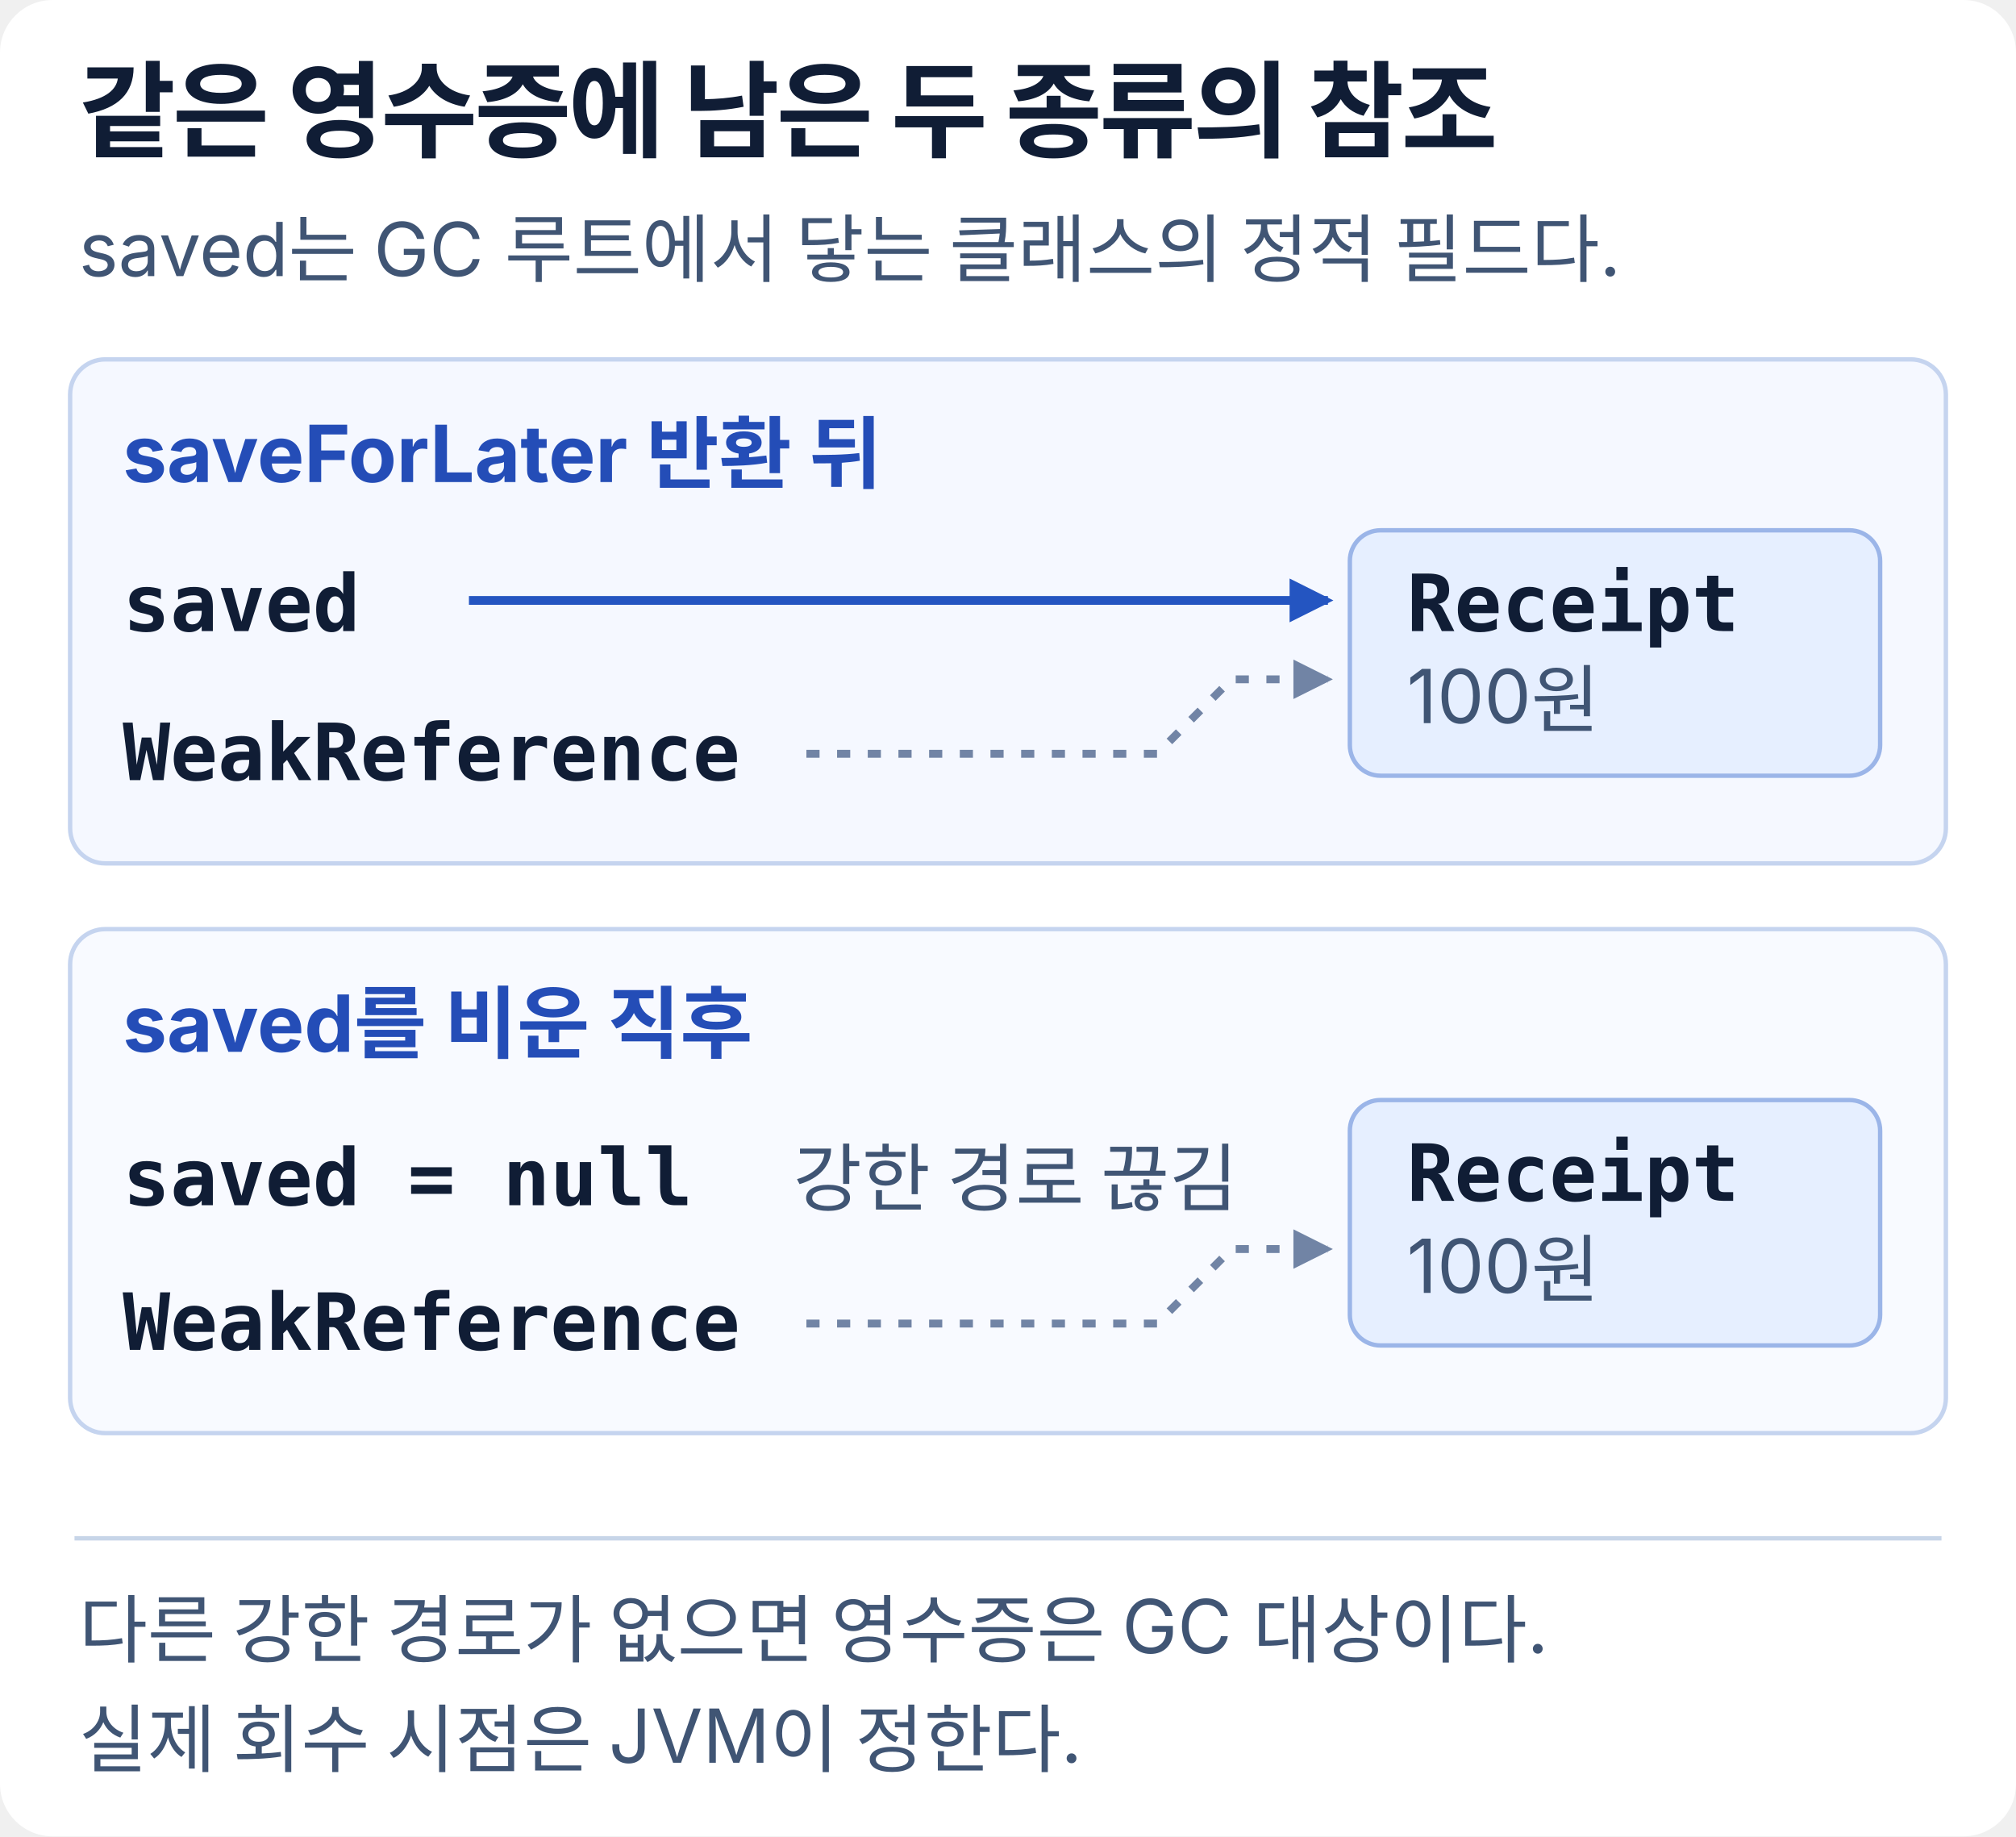
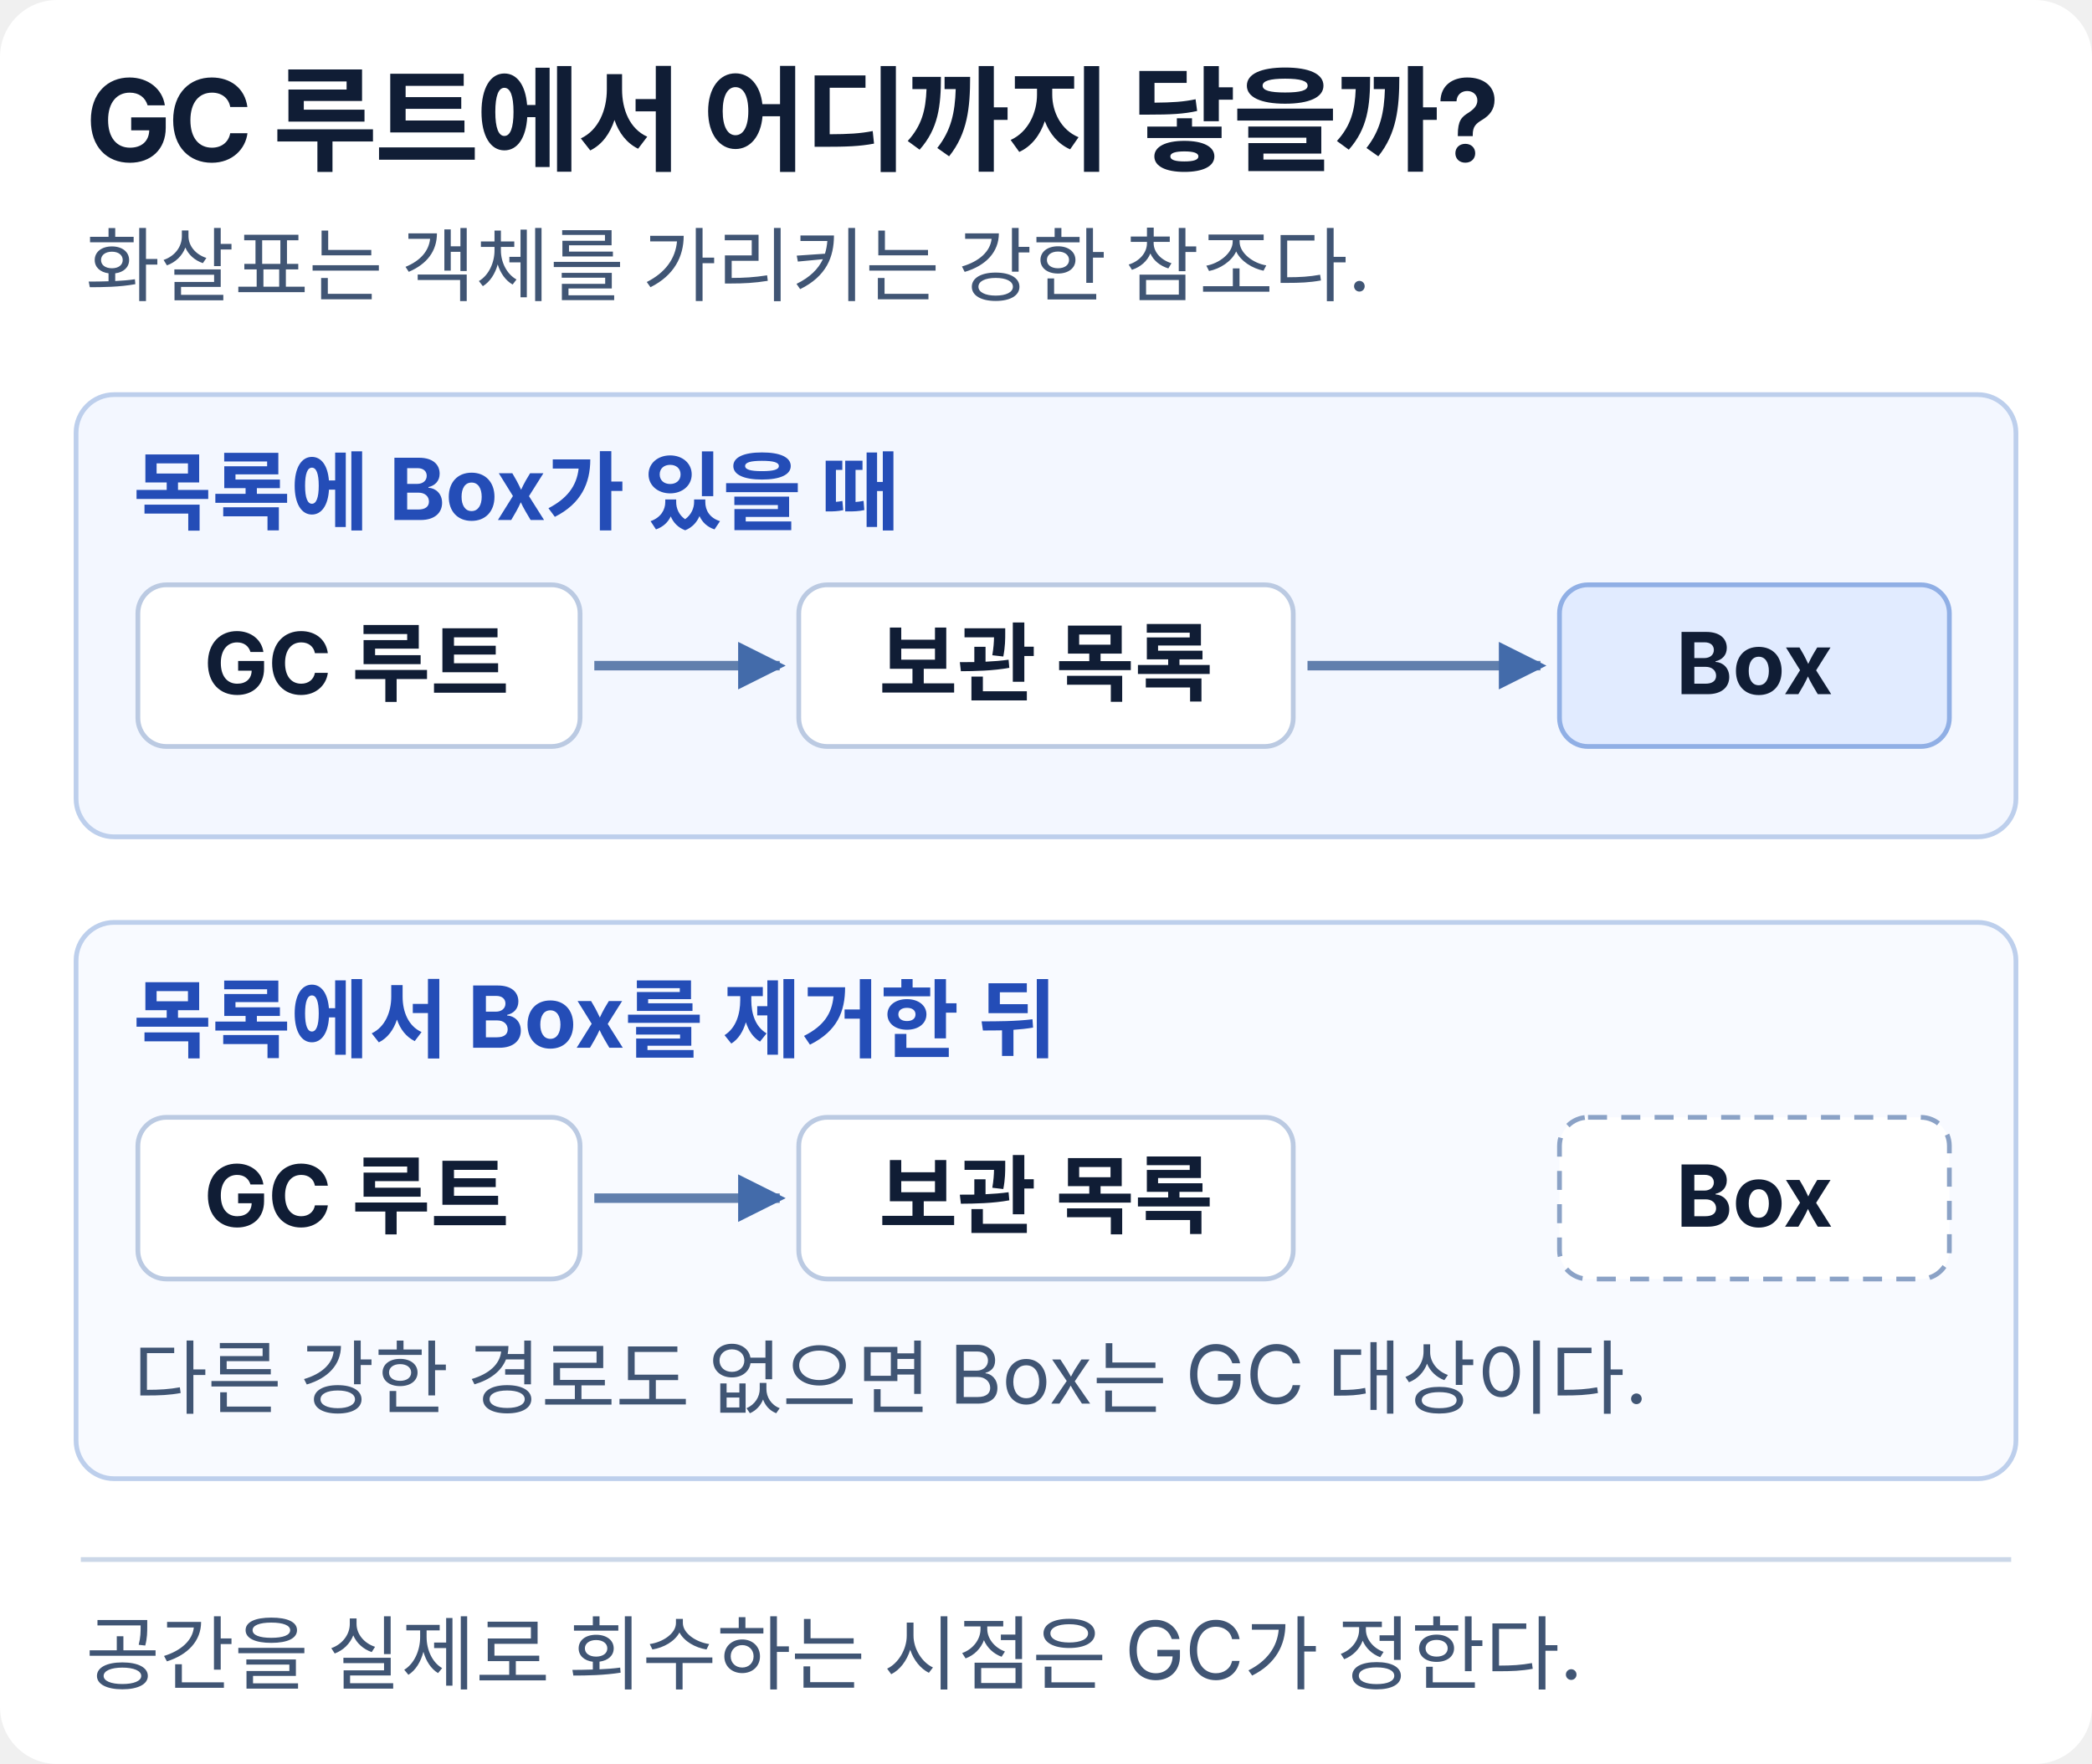
- <svg xmlns="http://www.w3.org/2000/svg" viewBox="0 0 460 419" role="img" aria-labelledby="title desc">
+ <svg xmlns="http://www.w3.org/2000/svg" viewBox="0 0 440 371" role="img" aria-labelledby="title desc">
  <style>
    text { font-family: Pretendard, -apple-system, "Apple SD Gothic Neo", "Noto Sans KR", sans-serif; fill: #101d35; }
    .title { font-size: 24px; font-weight: 750; letter-spacing: -.7px; }
    .note { font-size: 17px; fill: #405574; }
-     .phase { font-weight: 700; font-size: 18px; fill: #244db7; }
-     .code { font: 600 18px "SFMono-Regular", Consolas, monospace; }
-     .weak { stroke: #7184a5; stroke-width: 1.8; fill: none; stroke-dasharray: 3 4; }
-     .highlight { fill: none; opacity: 0; stroke: #2455df; stroke-width: 2.6; }
+     .phase { font-size: 18px; font-weight: 700; fill: #244db7; }
+     .node { font-size: 18px; font-weight: 650; text-anchor: middle; }
+     .edge { stroke: #617fad; stroke-width: 2; }
+     .highlight, .trace { fill: none; opacity: 0; stroke: #2455df; stroke-width: 2.5; }
    @media (prefers-reduced-motion: no-preference) {
-       .held { animation: follow-strong 8s linear infinite; }
-       .released { animation: lose-strong 8s linear infinite; }
+       .held { animation: trace-to-box 8s linear infinite; }
+       .released { animation: trace-to-list 8s linear infinite; }
    }
-     @keyframes follow-strong { 0%, 39%, 100% { opacity: 1; } 49%, 90% { opacity: 0; } }
-     @keyframes lose-strong { 0%, 39%, 100% { opacity: 0; } 49%, 90% { opacity: 1; } }
+     @keyframes trace-to-box { 0%, 39%, 100% { opacity: 1; } 49%, 90% { opacity: 0; } }
+     @keyframes trace-to-list { 0%, 39%, 100% { opacity: 0; } 49%, 90% { opacity: 1; } }
  </style>
  <defs>
-     <marker id="strong-tip" viewBox="0 0 8 8" refX="7" refY="4" markerWidth="5" markerHeight="5" orient="auto">
-       <path d="M0 0 8 4 0 8z" fill="#2455c1" />
-     </marker>
-     <marker id="weak-tip" viewBox="0 0 8 8" refX="7" refY="4" markerWidth="5" markerHeight="5" orient="auto">
-       <path d="M0 0 8 4 0 8z" fill="#7184a5" />
+     <marker id="arrow" viewBox="0 0 8 8" refX="7" refY="4" markerWidth="5" markerHeight="5" orient="auto">
+       <path d="M0 0 8 4 0 8z" fill="#436baa" />
    </marker>
  </defs>
-   <rect width="460" height="419" rx="12" fill="#fff" />
-   <text x="18" y="34" class="title">같은 영수증에 남은 두 종류의 참조</text>
-   <text x="18" y="63" class="note">saved는 GC 루트에서 닿는 클래스의 정적 필드다.</text>
-   <rect x="16" y="82" width="428" height="115" rx="8" fill="#f5f8ff" stroke="#c5d4ef" />
-   <rect x="16" y="82" width="428" height="115" rx="8" class="highlight held" />
-   <text x="28" y="110" class="phase">saveForLater 반환 뒤</text>
-   <text x="28" y="144" class="code">saved</text>
-   <path d="M107 137H303" stroke="#2455c1" stroke-width="2" marker-end="url(#strong-tip)" />
-   <text x="28" y="178" class="code">WeakReference</text>
-   <path d="M184 172H264L281 155H303" class="weak" marker-end="url(#weak-tip)" />
-   <rect x="308" y="121" width="121" height="56" rx="7" fill="#e6efff" stroke="#9bb5e8" />
-   <text x="321" y="144" class="code">Receipt</text>
-   <text x="321" y="165" class="note">100원</text>
-   <rect x="16" y="212" width="428" height="115" rx="8" fill="#f8faff" stroke="#c5d4ef" />
-   <rect x="16" y="212" width="428" height="115" rx="8" class="highlight released" />
-   <text x="28" y="240" class="phase">saved를 비운 직후</text>
-   <text x="28" y="275" class="code">saved = null</text>
-   <text x="181" y="275" class="note">강한 경로 끊김</text>
-   <text x="28" y="308" class="code">WeakReference</text>
-   <path d="M184 302H264L281 285H303" class="weak" marker-end="url(#weak-tip)" />
-   <rect x="308" y="251" width="121" height="56" rx="7" fill="#e6efff" stroke="#9bb5e8" />
-   <text x="321" y="274" class="code">Receipt</text>
-   <text x="321" y="295" class="note">100원</text>
-   <path d="M17 351H443" stroke="#c7d5e8" />
-   <text x="18" y="378" class="note">다른 강한 경로가 없으면 영수증은 GC 대상이다.</text>
-   <text x="18" y="403" class="note">실제 회수 시점은 JVM이 정한다.</text>
+   <rect width="440" height="371" rx="12" fill="#fff" />
+   <text x="18" y="34" class="title">GC 루트에서 어디까지 닿을까?</text>
+   <text x="18" y="62" class="note">화살표는 객체를 가리키는 강한 참조다.</text>
+   <rect x="16" y="83" width="408" height="93" rx="8" fill="#f3f7ff" stroke="#bdcfec" />
+   <rect x="16" y="83" width="408" height="93" rx="8" class="highlight held" />
+   <text x="28" y="110" class="phase">목록에 Box가 있을 때</text>
+   <rect x="29" y="123" width="93" height="34" rx="6" fill="#fff" stroke="#bbcae2" />
+   <text x="75" y="146" class="node">GC 루트</text>
+   <path d="M125 140h39" class="edge" marker-end="url(#arrow)" />
+   <rect x="168" y="123" width="104" height="34" rx="6" fill="#fff" stroke="#bbcae2" />
+   <text x="220" y="146" class="node">보관 목록</text>
+   <path d="M275 140h49" class="edge" marker-end="url(#arrow)" />
+   <path d="M125 140h34m116 0h44" class="trace held" />
+   <rect x="328" y="123" width="82" height="34" rx="6" fill="#e1ebff" stroke="#90afe5" />
+   <text x="369" y="146" class="node">Box</text>
+   <rect x="16" y="194" width="408" height="117" rx="8" fill="#f8faff" stroke="#bdcfec" />
+   <rect x="16" y="194" width="408" height="117" rx="8" class="highlight released" />
+   <text x="28" y="221" class="phase">목록에서 Box를 제거한 뒤</text>
+   <rect x="29" y="235" width="93" height="34" rx="6" fill="#fff" stroke="#bbcae2" />
+   <text x="75" y="258" class="node">GC 루트</text>
+   <path d="M125 252h39" class="edge" marker-end="url(#arrow)" />
+   <path d="M125 252h34" class="trace released" />
+   <rect x="168" y="235" width="104" height="34" rx="6" fill="#fff" stroke="#bbcae2" />
+   <text x="220" y="258" class="node">보관 목록</text>
+   <rect x="328" y="235" width="82" height="34" rx="6" fill="#fff" stroke="#8ba2c6" stroke-dasharray="4 3" />
+   <text x="369" y="258" class="node">Box</text>
+   <text x="28" y="296" class="note">다른 강한 경로도 없으면 Box는 GC 대상이다.</text>
+   <path d="M17 328h406" stroke="#cbd7e8" />
+   <text x="18" y="354" class="note">공간을 실제로 회수하는 시점은 GC가 정한다.</text>
</svg>
